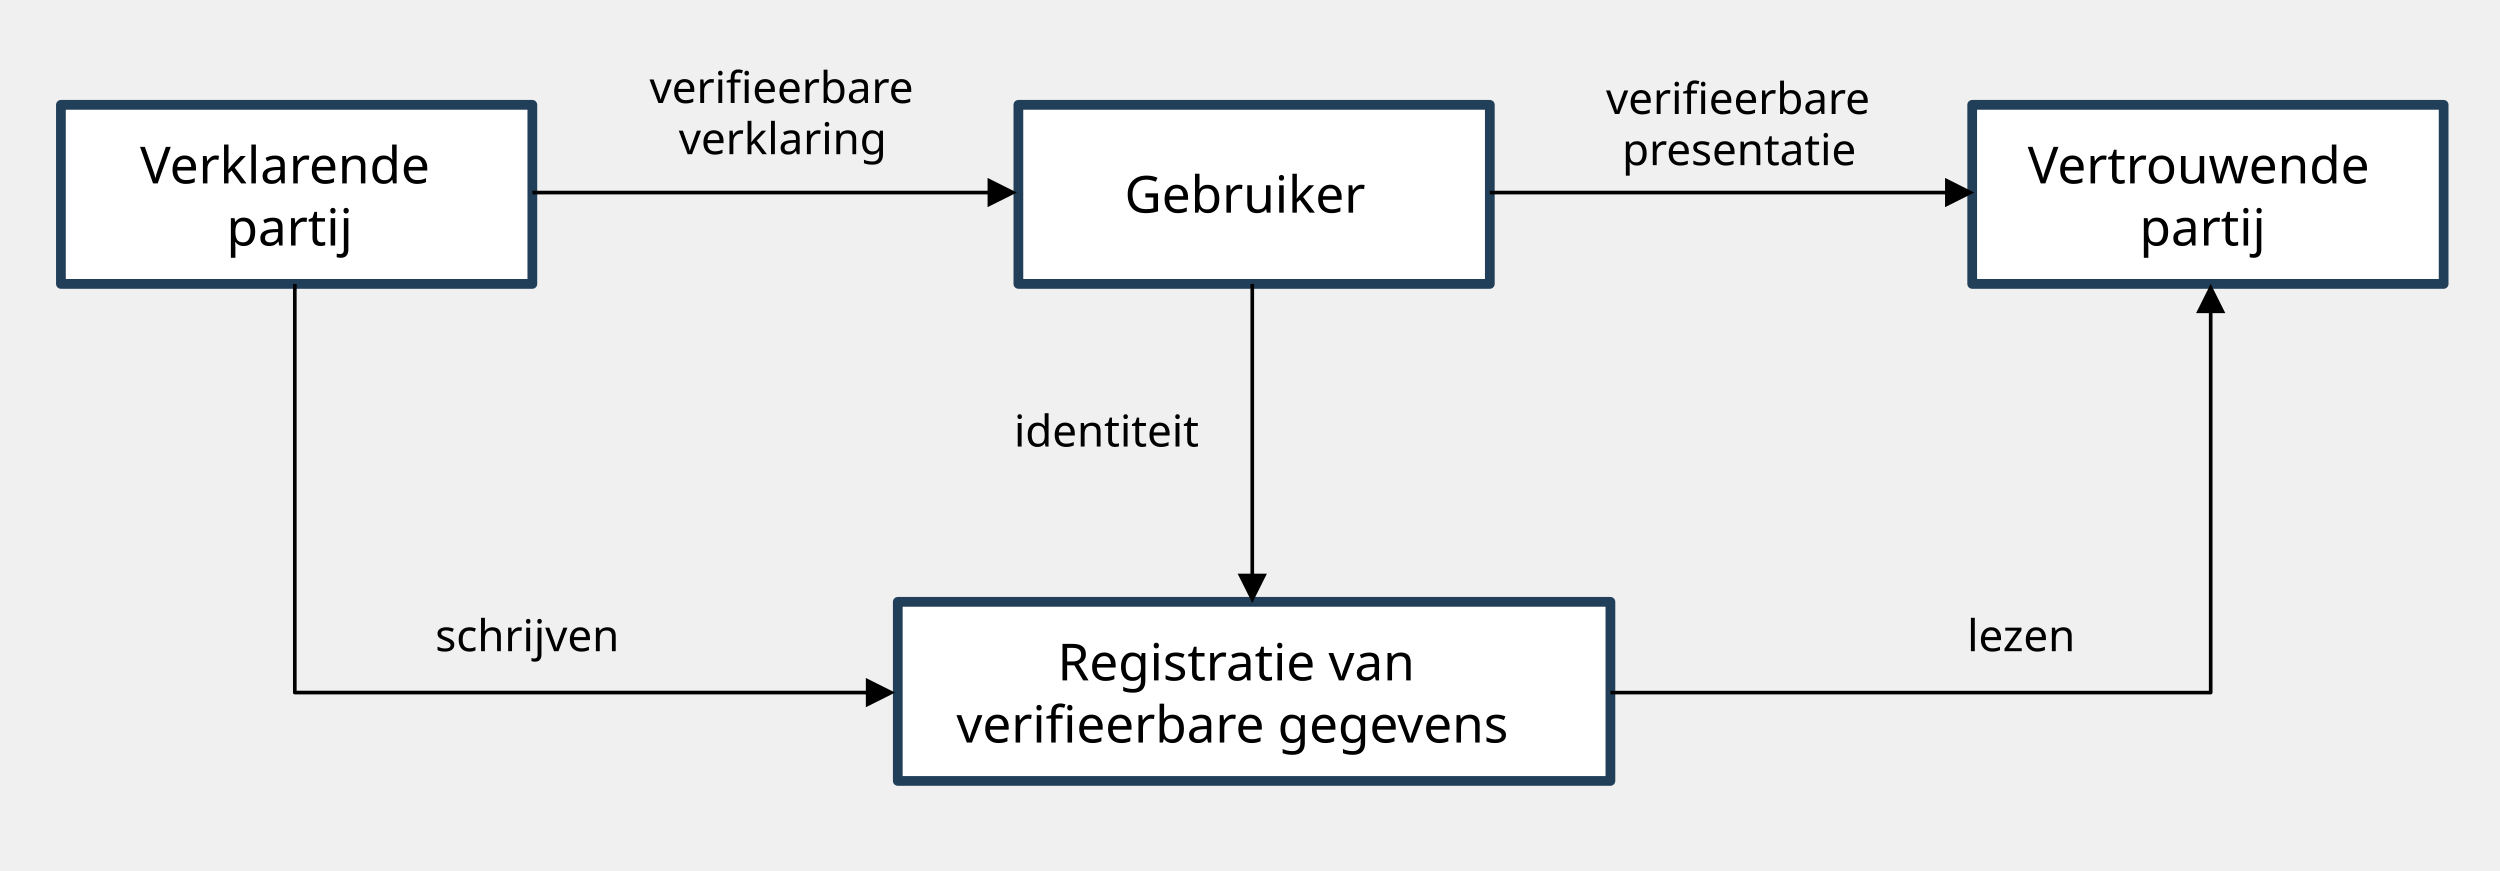
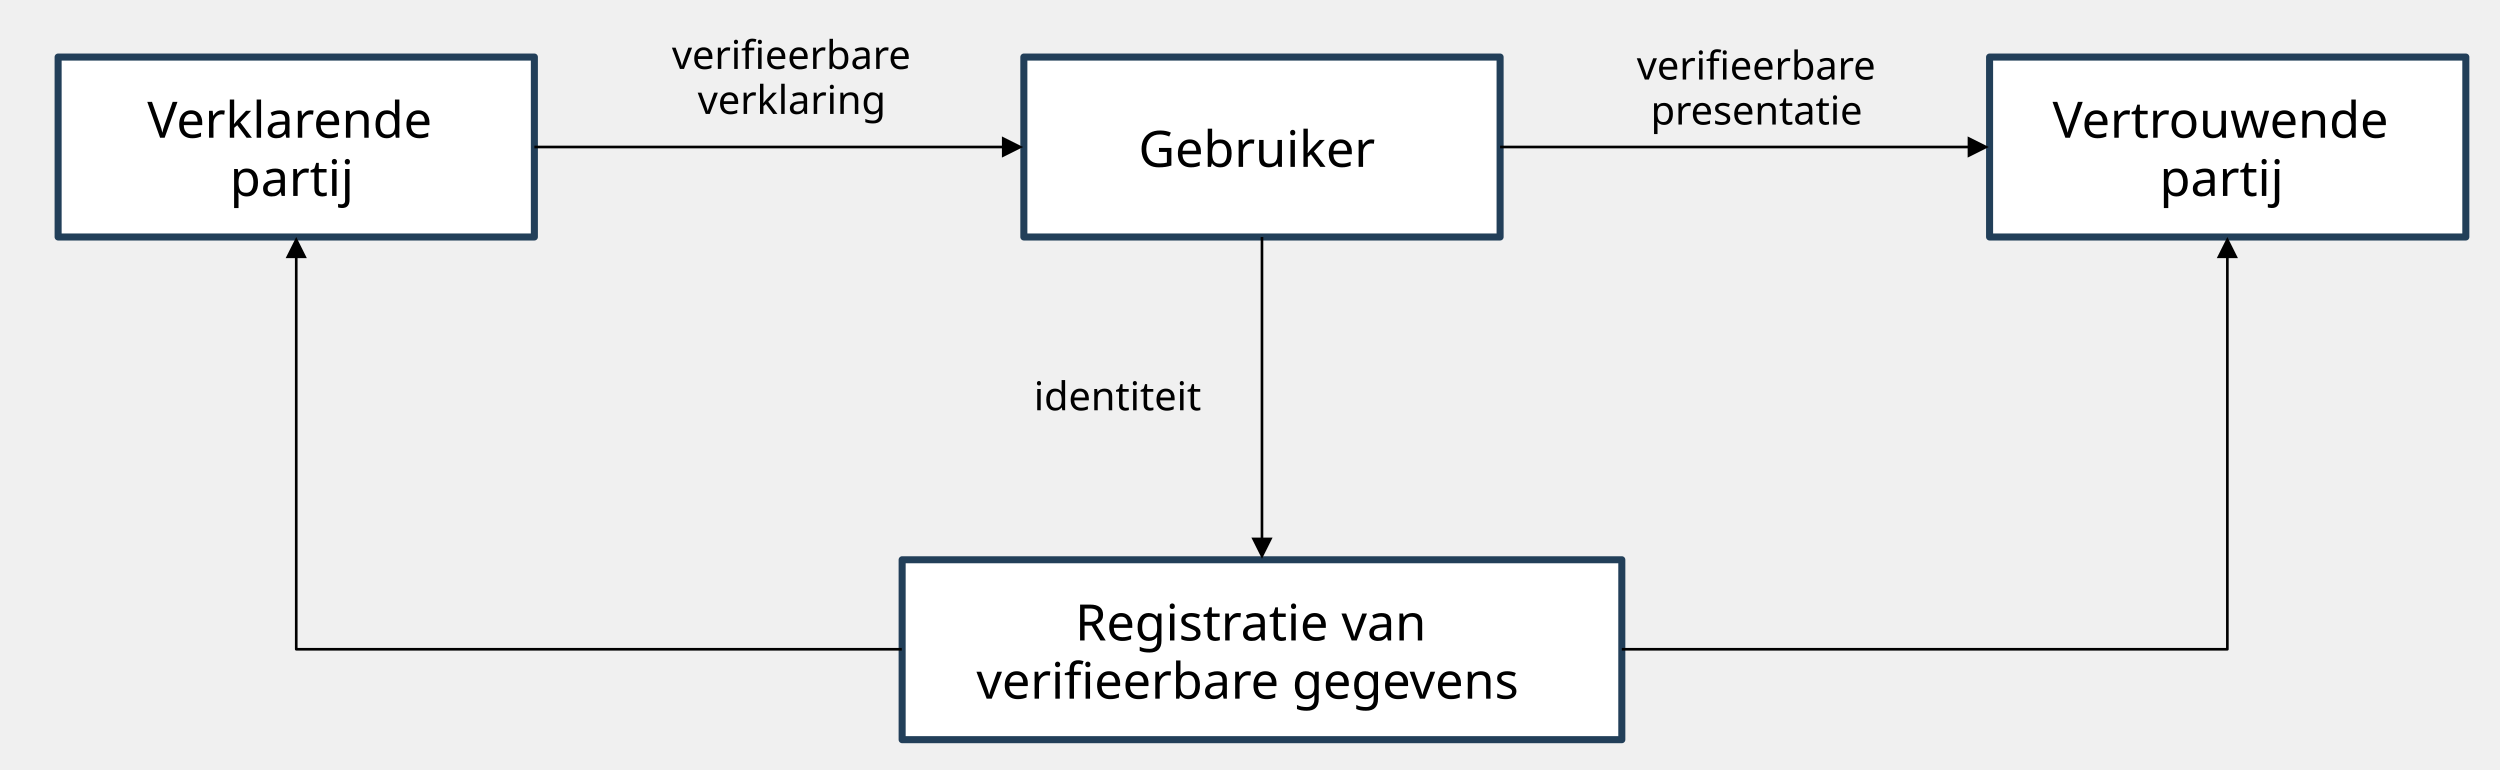
- <svg xmlns="http://www.w3.org/2000/svg" width="181mm" height="63mm" viewBox="0 0 181 63" version="1.1" id="svg1">
+ <svg xmlns="http://www.w3.org/2000/svg" width="250mm" height="77mm" viewBox="0 0 250 77" version="1.1" id="svg1">
  <defs id="defs1">
    <clipPath clipPathUnits="userSpaceOnUse" id="clipEmfPath1">
-       <path d="M 7.04,-3.04 L 661.726,-3.04 L 661.726,207.989 L 7.04,207.989 z" id="path1" />
+       <path d="M 7.04,-3.04 H 661.726 V 207.989 H 7.04 Z" id="path1" />
    </clipPath>
    <pattern id="EMFhbasepattern" patternUnits="userSpaceOnUse" width="6" height="6" x="0" y="0" />
  </defs>
  <g id="layer1">
    <g transform="matrix(0.2645833,0,0,0.2645833,-71.54602,-64.62259)" id="g13">
-       <g transform="translate(-11.4204,-38.57043)" id="g14">
-         <rect x="298.5" y="311.5" width="129" height="49" stroke="#223f59" stroke-width="2.667" stroke-linejoin="round" stroke-miterlimit="10" fill="#ffffff" id="rect1" />
-         <text font-family="Verdana, Verdana_MSFontService, sans-serif" font-weight="400" font-size="14px" transform="translate(320.152,333)" id="text1">Verklarende</text>
-         <text font-family="Verdana, Verdana_MSFontService, sans-serif" font-weight="400" font-size="14px" transform="translate(343.819,350)" id="text2">partij</text>
-         <rect x="560.5" y="311.5" width="129" height="49" stroke="#223f59" stroke-width="2.667" stroke-linejoin="round" stroke-miterlimit="10" fill="#ffffff" id="rect2" />
-         <text font-family="Verdana, Verdana_MSFontService, sans-serif" font-weight="400" font-size="14px" transform="translate(589.547,341)" id="text3">Gebruiker</text>
-         <rect x="821.5" y="311.5" width="129" height="49" stroke="#223f59" stroke-width="2.667" stroke-linejoin="round" stroke-miterlimit="10" fill="#ffffff" id="rect3" />
-         <text font-family="Verdana, Verdana_MSFontService, sans-serif" font-weight="400" font-size="14px" transform="translate(836.691,333)" id="text4">Vertrouwende</text>
-         <text font-family="Verdana, Verdana_MSFontService, sans-serif" font-weight="400" font-size="14px" transform="translate(867.278,350)" id="text5">partij</text>
-         <path d="m 427.5,335 h 125.902 v 1 H 427.5 Z m 124.569,-3.5 8,4 -8,4 z" id="path5" />
-         <rect x="527.5" y="447.5" width="195" height="49" stroke="#223f59" stroke-width="2.667" stroke-linejoin="round" stroke-miterlimit="10" fill="#ffffff" id="rect5" />
-         <text font-family="Verdana, Verdana_MSFontService, sans-serif" font-weight="400" font-size="14px" transform="translate(571.213,469)" id="text6">Registratie van</text>
-         <text font-family="Verdana, Verdana_MSFontService, sans-serif" font-weight="400" font-size="14px" transform="translate(543.547,486)" id="text7">verifieerbare gegevens</text>
-         <text font-family="Verdana, Verdana_MSFontService, sans-serif" font-weight="400" font-size="12px" transform="translate(459.563,311)" id="text8">verifieerbare</text>
-         <text font-family="Verdana, Verdana_MSFontService, sans-serif" font-weight="400" font-size="12px" transform="translate(467.563,325)" id="text9">verklaring</text>
-         <path d="m 689.5,335 h 125.902 v 1 H 689.5 Z m 124.569,-3.5 8,4 -8,4 z" id="path9" />
-         <text font-family="Verdana, Verdana_MSFontService, sans-serif" font-weight="400" font-size="12px" transform="translate(721.291,314)" id="text10">verifieerbare</text>
-         <text font-family="Verdana, Verdana_MSFontService, sans-serif" font-weight="400" font-size="12px" transform="translate(725.704,328)" id="text11">presentatie</text>
-         <path d="m 0,-0.5 h 111.833 c 0.277,0 0.5,0.224 0.5,0.5 v 157.592 h -1 V 0 l 0.5,0.5 H 0 Z m 115.833,156.759 -4,8 -4,-8 z" transform="matrix(0,1,1,0,362.5,360.5)" id="path11" />
-         <text font-family="Verdana, Verdana_MSFontService, sans-serif" font-weight="400" font-size="12px" transform="translate(400.939,461)" id="text12">schrijven</text>
-         <path d="m 0,-0.5 h 164.259 c 0.276,0 0.5,0.224 0.5,0.5 v 105.167 h -1 V 0 l 0.5,0.5 H 0 Z m 168.259,104.333 -4,8 -4,-8 z" transform="matrix(1,0,0,-1,722.5,472.334)" id="path12" />
-         <text font-family="Verdana, Verdana_MSFontService, sans-serif" font-weight="400" font-size="12px" transform="translate(820.132,461)" id="text13">lezen</text>
-         <path d="M 0.5,-6.01336e-7 0.5,80.628 h -1 L -0.5,6.01336e-7 Z M 4,79.295 l -4,8 -4,-8 z" transform="matrix(-1,0,0,1,624.5,360.5)" id="path13" />
-         <text font-family="Verdana, Verdana_MSFontService, sans-serif" font-weight="400" font-size="12px" transform="translate(559.302,405)" id="text14">identiteit</text>
+       <g transform="translate(106.877,-25.69185)" id="g13-2">
+         <rect x="185.5" y="291.5" width="180" height="68" stroke="#223f59" stroke-width="2.667" stroke-linejoin="round" stroke-miterlimit="10" fill="#ffffff" id="rect1" />
+         <text font-family="Verdana, Verdana_MSFontService, sans-serif" font-weight="400" font-size="19px" transform="translate(219.198,322)" id="text1">Verklarende</text>
+         <text font-family="Verdana, Verdana_MSFontService, sans-serif" font-weight="400" font-size="19px" transform="translate(250.405,344)" id="text2">partij</text>
+         <rect x="550.5" y="291.5" width="180" height="68" stroke="#223f59" stroke-width="2.667" stroke-linejoin="round" stroke-miterlimit="10" fill="#ffffff" id="rect2" />
+         <text font-family="Verdana, Verdana_MSFontService, sans-serif" font-weight="400" font-size="19px" transform="translate(593.84,333)" id="text3">Gebruiker</text>
+         <rect x="915.5" y="291.5" width="180" height="68" stroke="#223f59" stroke-width="2.667" stroke-linejoin="round" stroke-miterlimit="10" fill="#ffffff" id="rect3" />
+         <text font-family="Verdana, Verdana_MSFontService, sans-serif" font-weight="400" font-size="19px" transform="translate(939.299,322)" id="text4">Vertrouwende</text>
+         <text font-family="Verdana, Verdana_MSFontService, sans-serif" font-weight="400" font-size="19px" transform="translate(979.759,344)" id="text5">partij</text>
+         <path d="m 365.5,325 h 178.046 v 1 H 365.5 Z m 176.713,-3.5 8,4 -8,4 z" id="path5" />
+         <rect x="504.5" y="481.5" width="272" height="68" stroke="#223f59" stroke-width="2.667" stroke-linejoin="round" stroke-miterlimit="10" fill="#ffffff" id="rect5" />
+         <text font-family="Verdana, Verdana_MSFontService, sans-serif" font-weight="400" font-size="19px" transform="translate(569.91,512)" id="text6">Registratie van</text>
+         <text font-family="Verdana, Verdana_MSFontService, sans-serif" font-weight="400" font-size="19px" transform="translate(532.583,534)" id="text7">verifieerbare gegevens</text>
+         <text font-family="Verdana, Verdana_MSFontService, sans-serif" font-weight="400" font-size="15px" transform="translate(417.48,296)" id="text8">verifieerbare</text>
+         <text font-family="Verdana, Verdana_MSFontService, sans-serif" font-weight="400" font-size="15px" transform="translate(427.226,313)" id="text9">verklaring</text>
+         <path d="m 730.5,325 h 178.046 v 1 H 730.5 Z m 176.713,-3.5 8,4 -8,4 z" id="path9" />
+         <text font-family="Verdana, Verdana_MSFontService, sans-serif" font-weight="400" font-size="15px" transform="translate(782.155,300)" id="text10">verifieerbare</text>
+         <text font-family="Verdana, Verdana_MSFontService, sans-serif" font-weight="400" font-size="15px" transform="translate(787.402,317)" id="text11">presentatie</text>
+         <path d="M 6.666,-0.5 H 155.822 c 0.276,0 0.5,0.224 0.5,0.5 v 228.868 h -1 V 0 l 0.5,0.5 H 6.666 Z M 8,4 0,0 8,-4 Z" transform="matrix(0,1,1,0,275.5,359.5)" id="path11" />
+         <path d="m 0,-0.5 h 228.869 c 0.276,0 0.5,0.224 0.5,0.5 v 149.156 h -1 V 0 l 0.5,0.5 H 0 Z m 232.869,148.322 -4,8 -4,-8 z" transform="matrix(1,0,0,-1,776.5,515.322)" id="path12" />
+         <path d="M 0.5,-4.31579e-7 0.5,114.964 h -1 L -0.5,4.31579e-7 Z M 4,113.631 l -4,8 -4,-8 z" transform="matrix(-1,0,0,1,640.5,359.5)" id="path13" />
+         <text font-family="Verdana, Verdana_MSFontService, sans-serif" font-weight="400" font-size="15px" transform="translate(554.278,425)" id="text13">identiteit</text>
      </g>
    </g>
  </g>
</svg>
